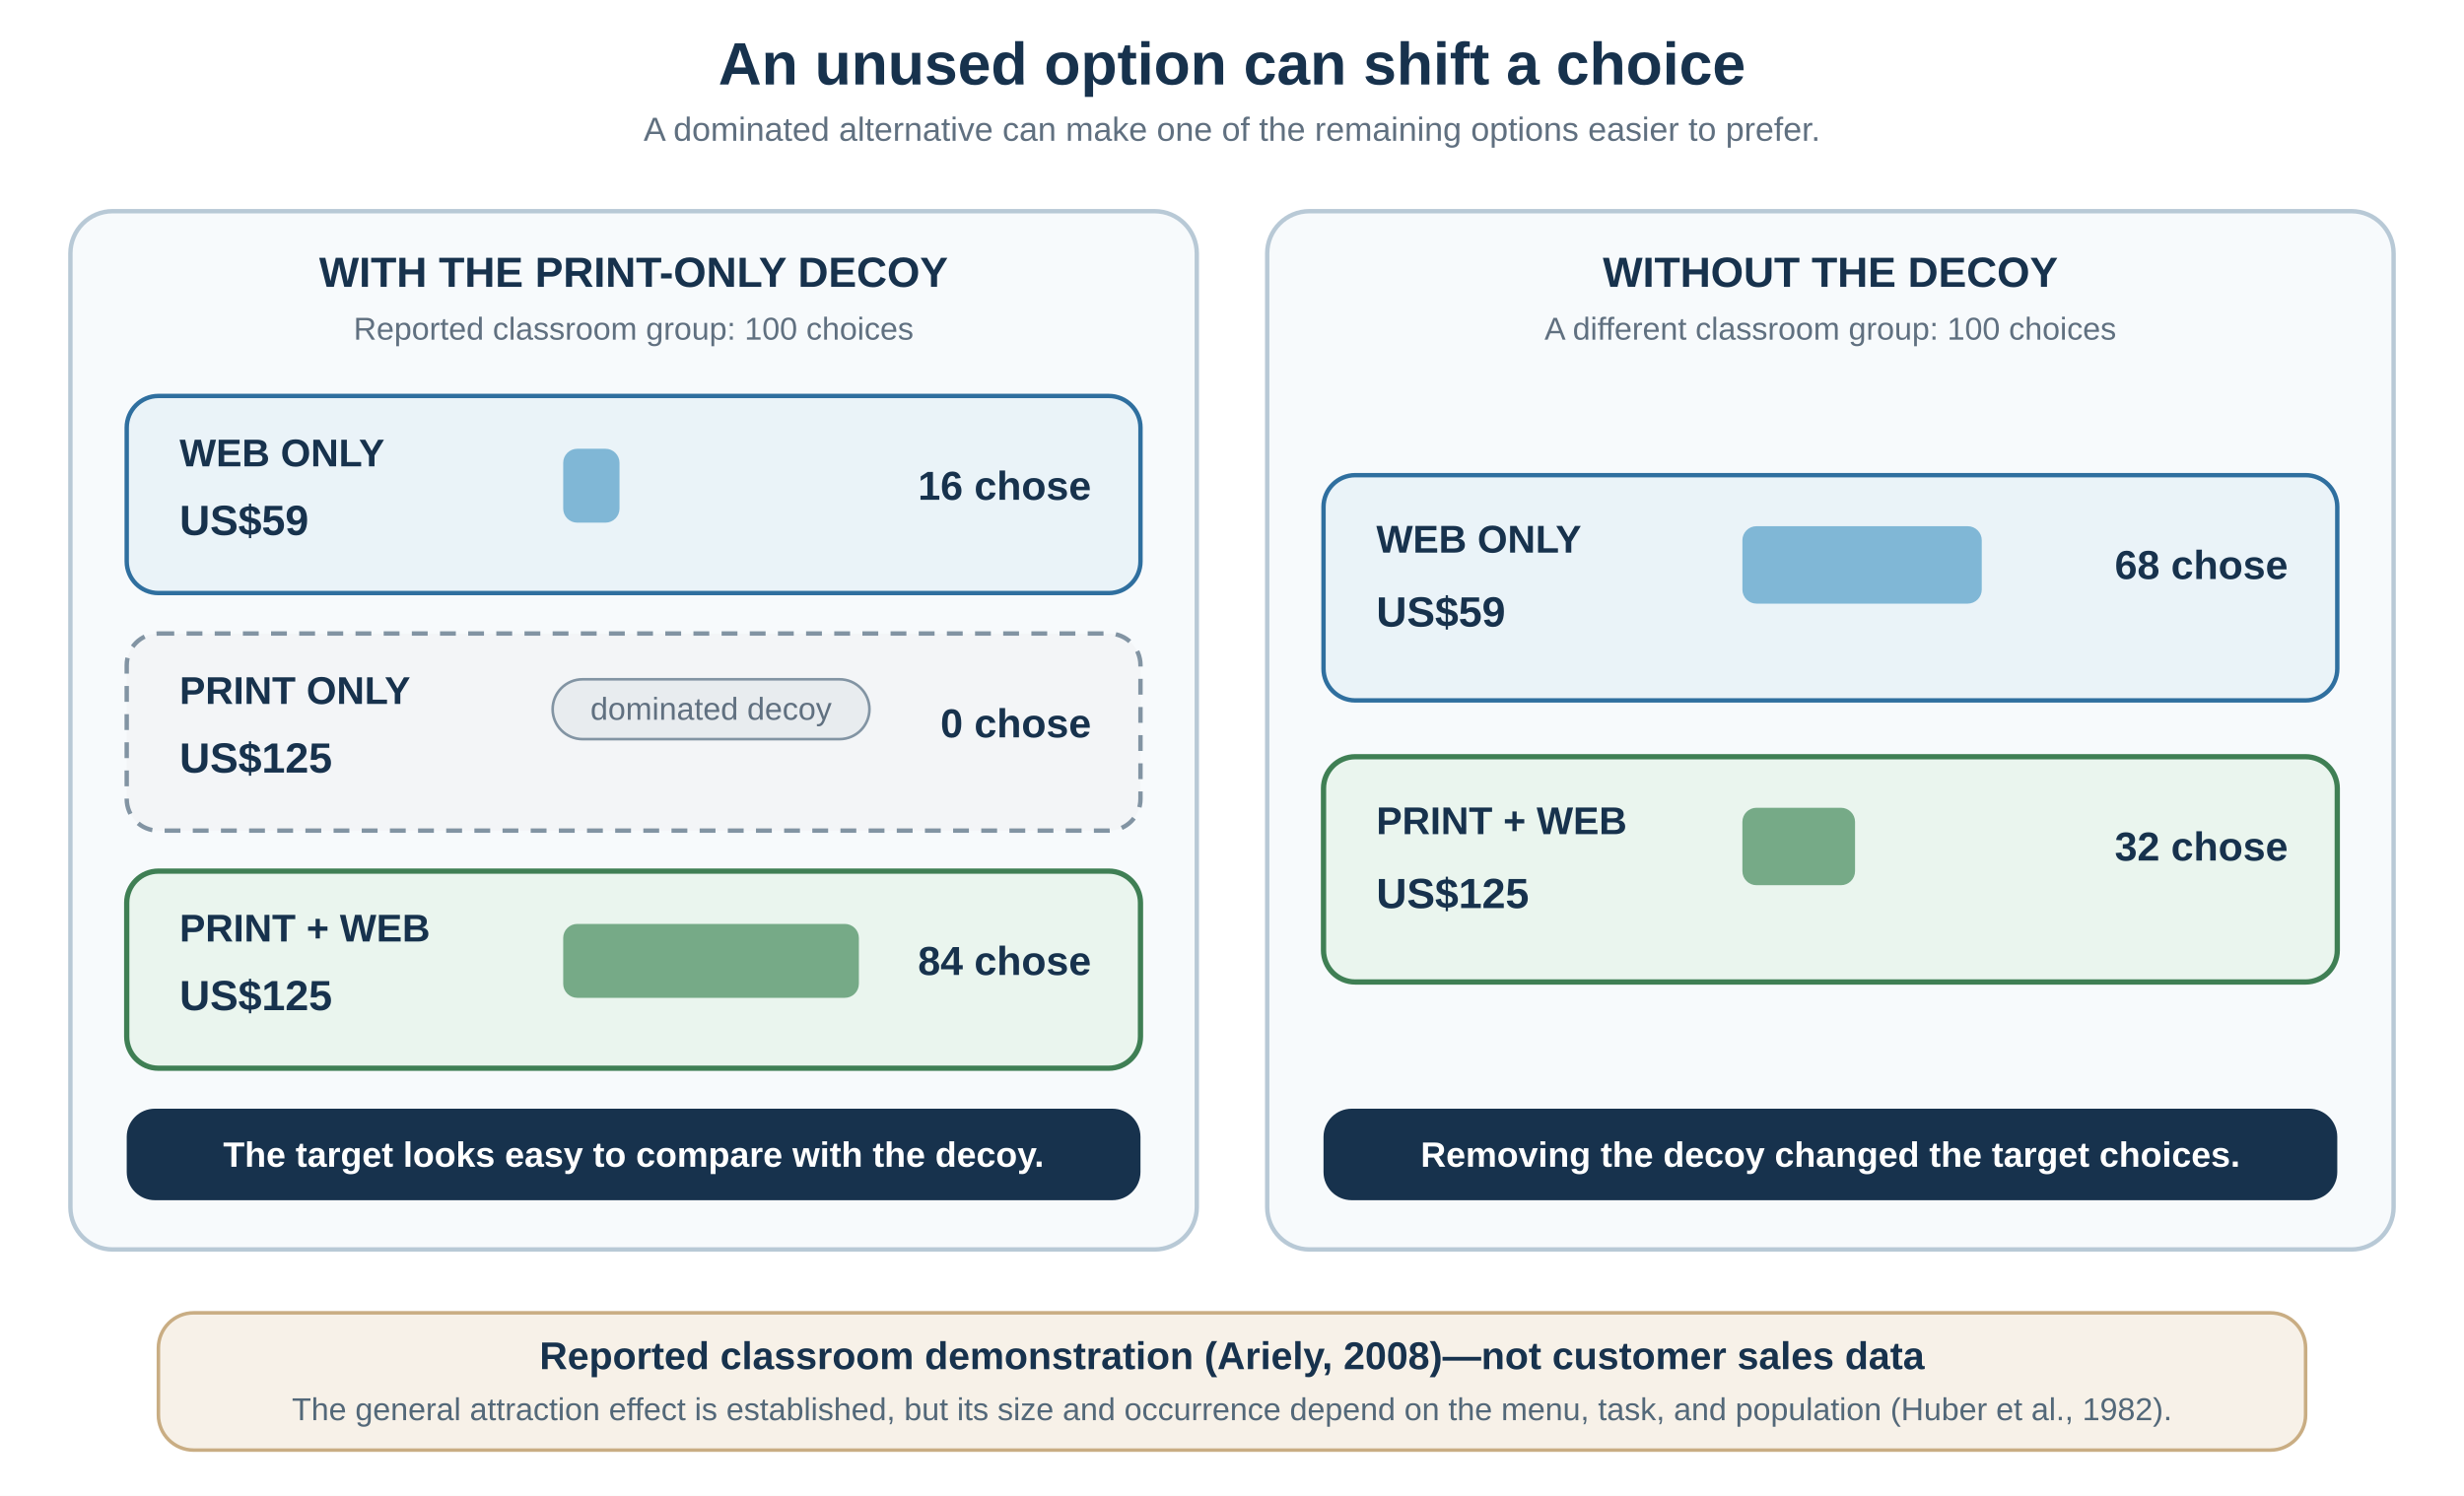
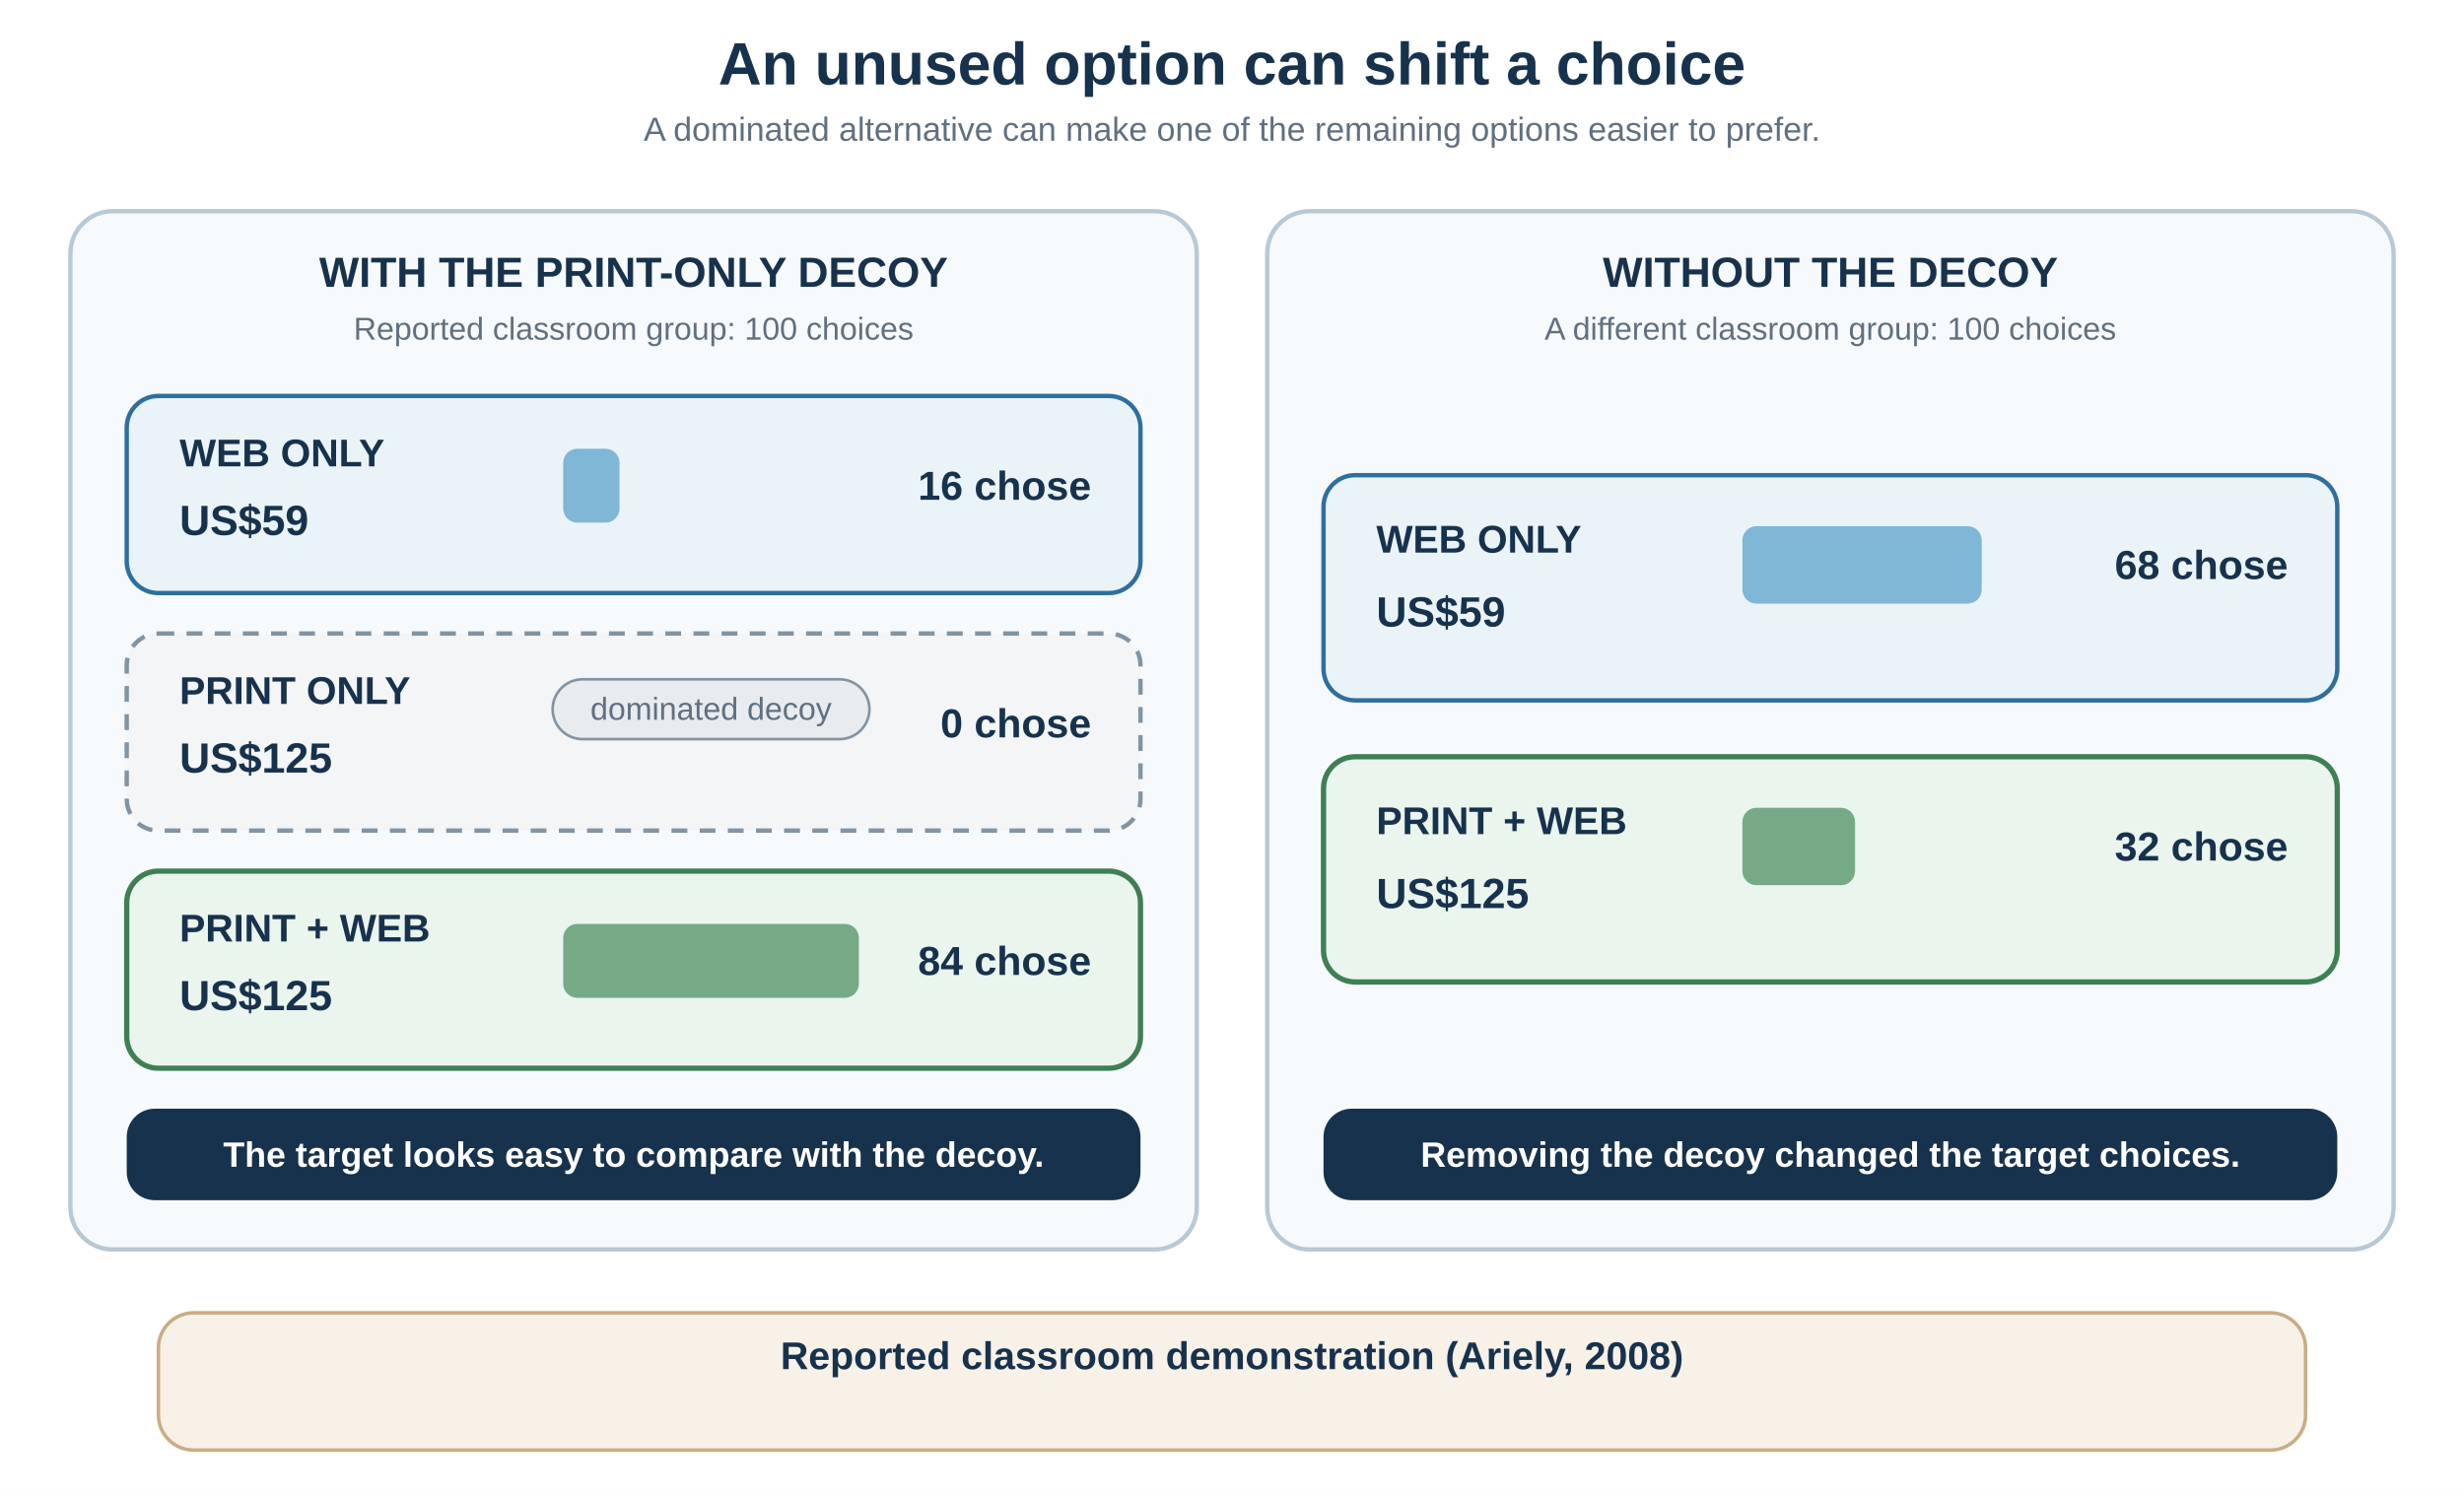
<svg xmlns="http://www.w3.org/2000/svg" width="1400" height="850" viewBox="0 0 1400 850" role="img" aria-labelledby="title desc">
  <defs>
    <style>
      .title{font:700 34px Arial,sans-serif;fill:#17324d}
      .subtitle{font:19px Arial,sans-serif;fill:#607080}
      .panel-title{font:700 24px Arial,sans-serif;fill:#17324d}
      .panel-note{font:18px Arial,sans-serif;fill:#607080}
      .option{font:700 22px Arial,sans-serif;fill:#17324d}
      .price{font:700 24px Arial,sans-serif;fill:#17324d}
      .detail{font:18px Arial,sans-serif;fill:#607080}
      .count{font:700 23px Arial,sans-serif;fill:#17324d}
      .small{font:18px Arial,sans-serif;fill:#607080}
      .footer-strong{font:700 22px Arial,sans-serif;fill:#17324d}
      .footer{font:18px Arial,sans-serif;fill:#536879}
    </style>
  </defs>
  <rect width="1400" height="850" fill="#ffffff" />
  <text class="title" x="700" y="48" text-anchor="middle">An unused option can shift a choice</text>
  <text class="subtitle" x="700" y="80" text-anchor="middle">A dominated alternative can make one of the remaining options easier to prefer.</text>
  <rect x="40" y="120" width="640" height="590" rx="24" fill="#f7fafc" stroke="#b8c9d6" stroke-width="2.5" />
  <text class="panel-title" x="360" y="163" text-anchor="middle">WITH THE PRINT-ONLY DECOY</text>
  <text class="panel-note" x="360" y="193" text-anchor="middle">Reported classroom group: 100 choices</text>
  <rect x="72" y="225" width="576" height="112" rx="18" fill="#eaf3f8" stroke="#2f6f9f" stroke-width="2.5" />
  <text class="option" x="102" y="265">WEB ONLY</text>
  <text class="price" x="102" y="304">US$59</text>
  <rect x="320" y="255" width="32" height="42" rx="8" fill="#80b7d6" />
  <text class="count" x="620" y="284" text-anchor="end">16 chose</text>
  <rect x="72" y="360" width="576" height="112" rx="18" fill="#f3f5f7" stroke="#8294a3" stroke-width="2.5" stroke-dasharray="9 7" />
  <text class="option" x="102" y="400">PRINT ONLY</text>
  <text class="price" x="102" y="439">US$125</text>
  <rect x="314" y="386" width="180" height="34" rx="17" fill="#e8ecef" stroke="#8294a3" stroke-width="1.5" />
  <text class="small" x="404" y="409" text-anchor="middle">dominated decoy</text>
  <text class="count" x="620" y="419" text-anchor="end">0 chose</text>
  <rect x="72" y="495" width="576" height="112" rx="18" fill="#eaf5ee" stroke="#3f7f54" stroke-width="3" />
  <text class="option" x="102" y="535">PRINT + WEB</text>
  <text class="price" x="102" y="574">US$125</text>
  <rect x="320" y="525" width="168" height="42" rx="8" fill="#76aa87" />
  <text class="count" x="620" y="554" text-anchor="end">84 chose</text>
  <rect x="72" y="630" width="576" height="52" rx="16" fill="#17324d" />
  <text x="360" y="663" text-anchor="middle" font-family="Arial,sans-serif" font-size="20" font-weight="700" fill="#ffffff">The target looks easy to compare with the decoy.</text>
  <rect x="720" y="120" width="640" height="590" rx="24" fill="#f7fafc" stroke="#b8c9d6" stroke-width="2.5" />
  <text class="panel-title" x="1040" y="163" text-anchor="middle">WITHOUT THE DECOY</text>
  <text class="panel-note" x="1040" y="193" text-anchor="middle">A different classroom group: 100 choices</text>
  <rect x="752" y="270" width="576" height="128" rx="18" fill="#eaf3f8" stroke="#2f6f9f" stroke-width="2.5" />
  <text class="option" x="782" y="314">WEB ONLY</text>
  <text class="price" x="782" y="356">US$59</text>
  <rect x="990" y="299" width="136" height="44" rx="8" fill="#80b7d6" />
  <text class="count" x="1300" y="329" text-anchor="end">68 chose</text>
  <rect x="752" y="430" width="576" height="128" rx="18" fill="#eaf5ee" stroke="#3f7f54" stroke-width="3" />
  <text class="option" x="782" y="474">PRINT + WEB</text>
  <text class="price" x="782" y="516">US$125</text>
  <rect x="990" y="459" width="64" height="44" rx="8" fill="#76aa87" />
  <text class="count" x="1300" y="489" text-anchor="end">32 chose</text>
  <rect x="752" y="630" width="576" height="52" rx="16" fill="#17324d" />
  <text x="1040" y="663" text-anchor="middle" font-family="Arial,sans-serif" font-size="20" font-weight="700" fill="#ffffff">Removing the decoy changed the target choices.</text>
  <rect x="90" y="746" width="1220" height="78" rx="20" fill="#f7f1e8" stroke="#c9ad83" stroke-width="2" />
-   <text class="footer-strong" x="700" y="778" text-anchor="middle">Reported classroom demonstration (Ariely, 2008)—not customer sales data</text>
-   <text class="footer" x="700" y="807" text-anchor="middle">The general attraction effect is established, but its size and occurrence depend on the menu, task, and population (Huber et al., 1982).</text>
+   <text class="footer-strong" x="700" y="778" text-anchor="middle">Reported classroom demonstration (Ariely, 2008)</text>
</svg>
